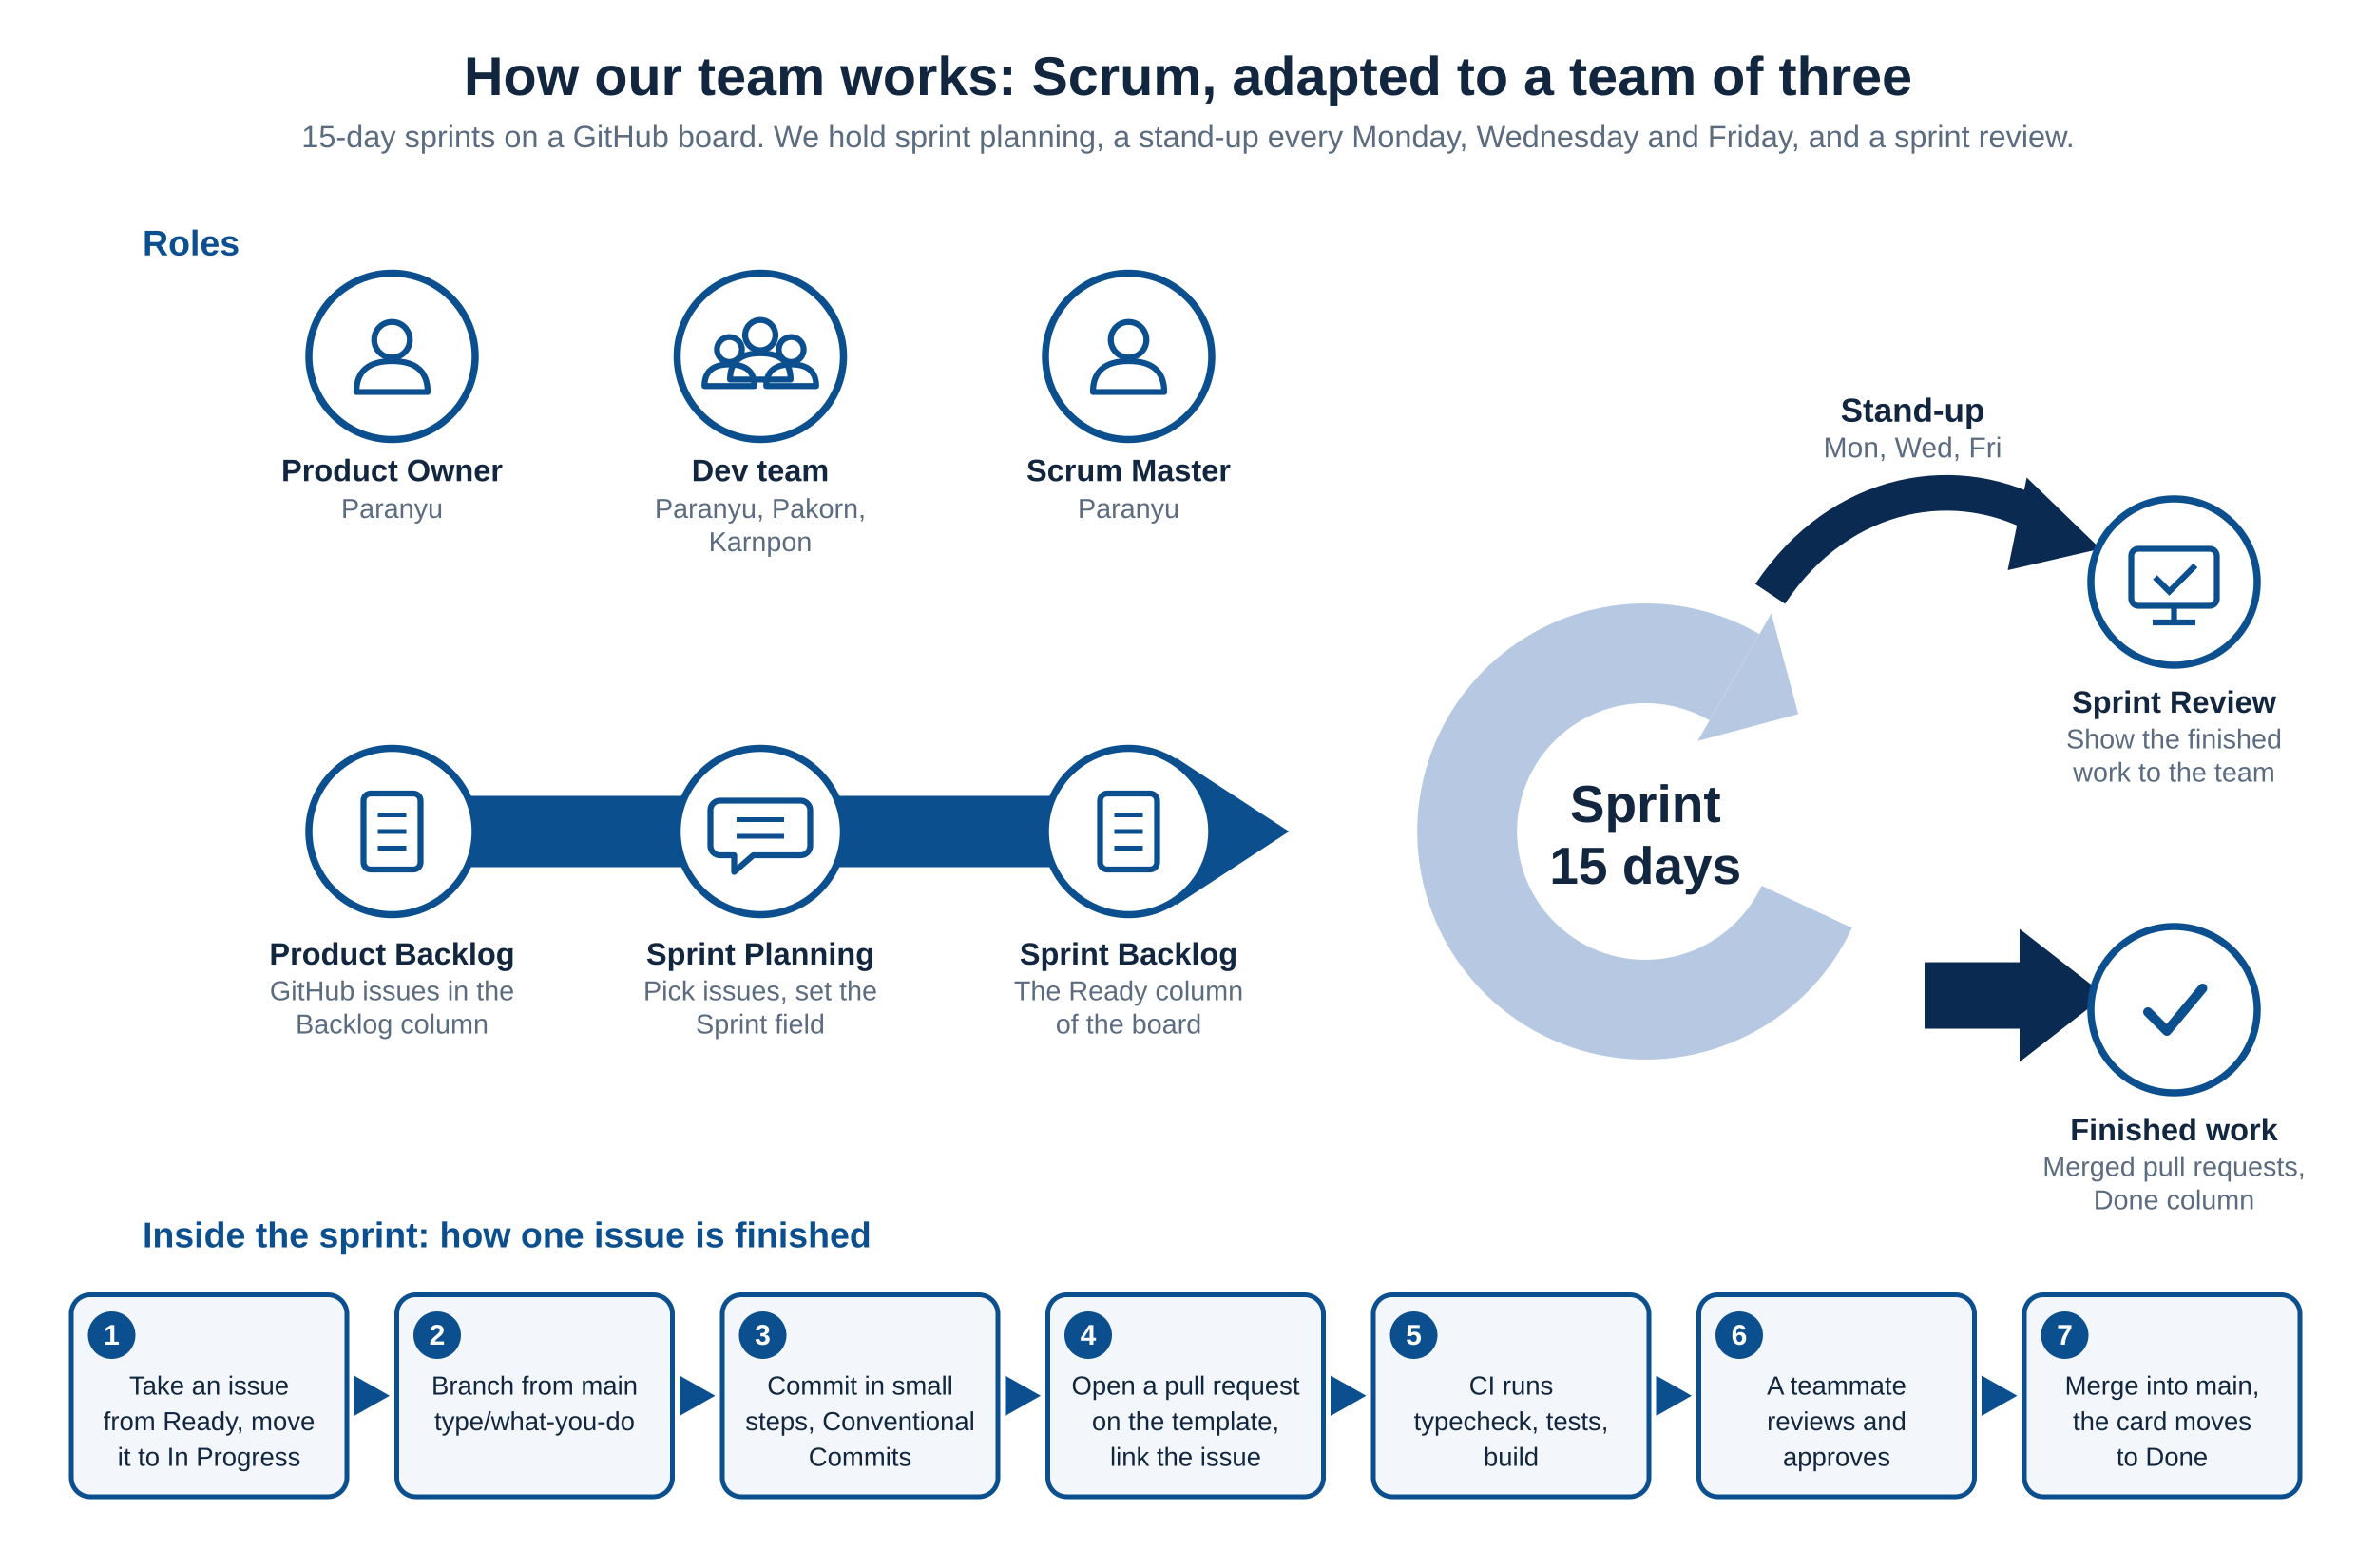
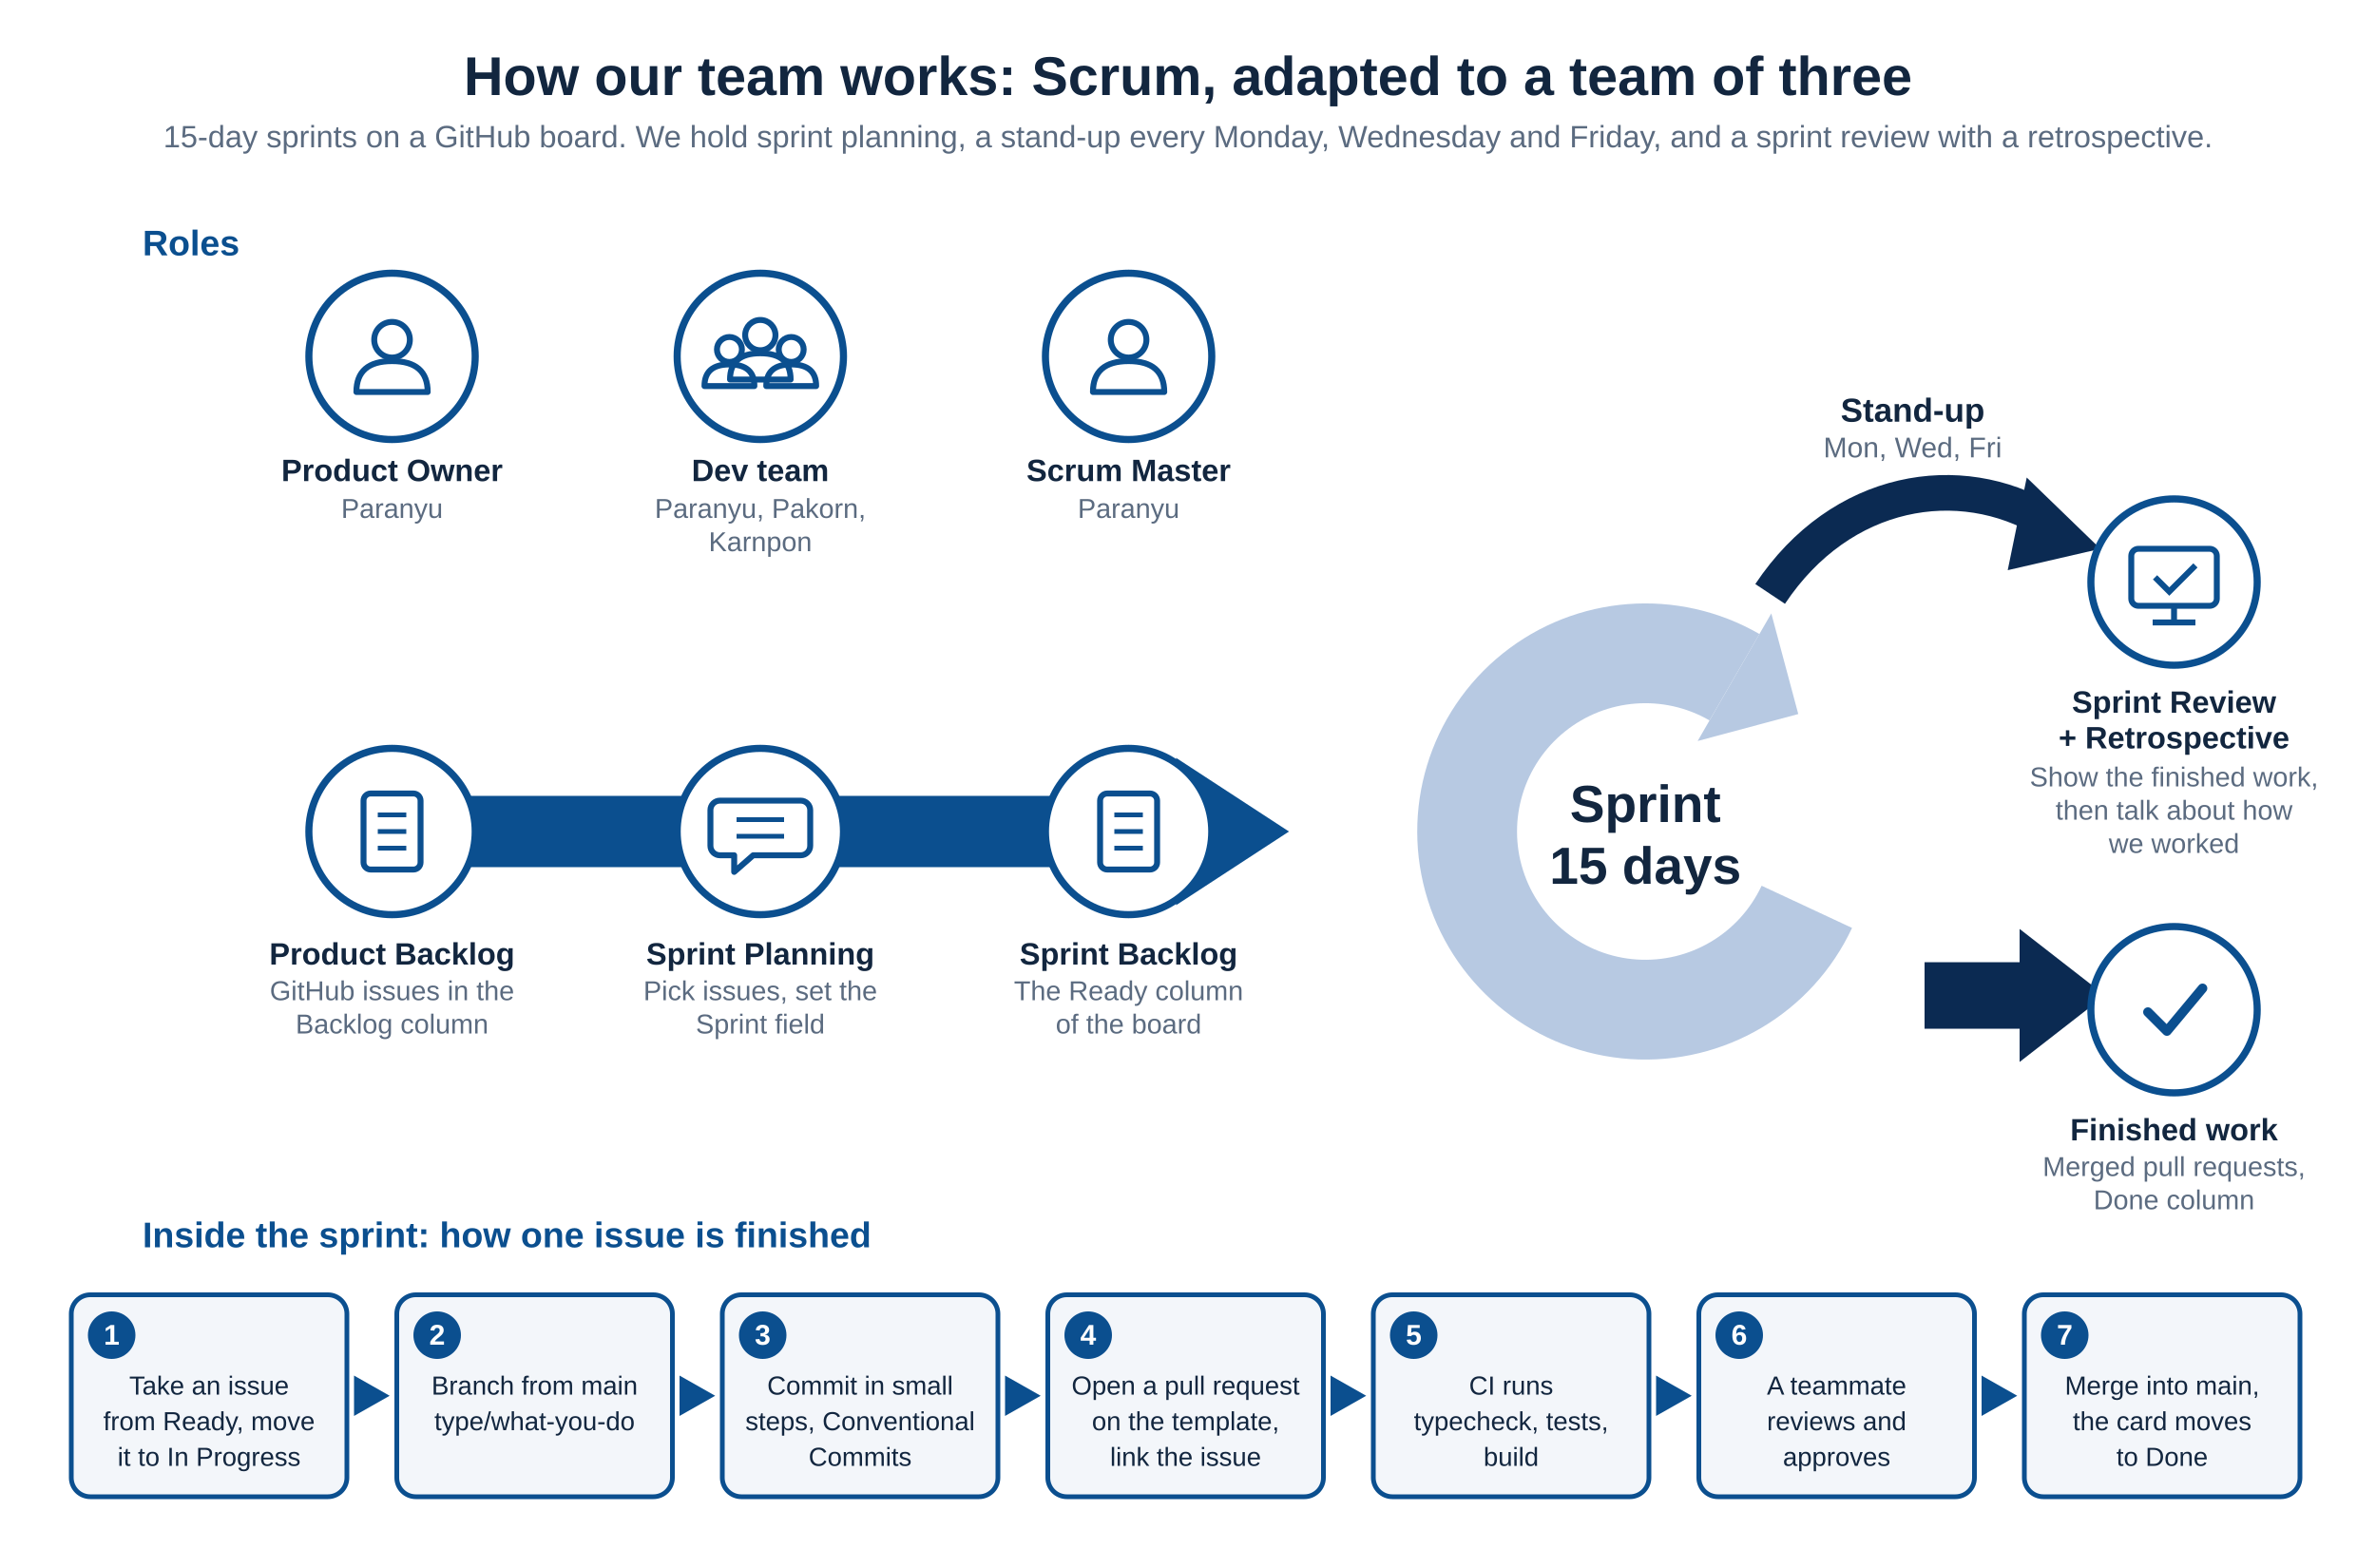
<svg xmlns="http://www.w3.org/2000/svg" width="2000" height="1320" viewBox="0 0 2000 1320" font-family="Liberation Sans, Arial, Helvetica, sans-serif">
  <rect width="2000" height="1320" fill="#fff" />
  <text x="1000.0" y="80" text-anchor="middle" font-size="46" font-weight="700" fill="#12263f">How our team works: Scrum, adapted to a team of three</text>
-   <text x="1000.0" y="124" text-anchor="middle" font-size="26" fill="#5b6b80">15-day sprints on a GitHub board. We hold sprint planning, a stand-up every Monday, Wednesday and Friday, and a sprint review.</text>
+   <text x="1000.0" y="124" text-anchor="middle" font-size="26" fill="#5b6b80">15-day sprints on a GitHub board. We hold sprint planning, a stand-up every Monday, Wednesday and Friday, and a sprint review with a retrospective.</text>
  <text x="120" y="215" text-anchor="start" font-size="30" font-weight="700" fill="#0b4f8f">Roles</text>
  <circle cx="330" cy="300" r="70" fill="#fff" stroke="#0b4f8f" stroke-width="6" />
  <circle cx="330" cy="286.0" r="15.0" fill="none" stroke="#0b4f8f" stroke-width="5" />
  <path d="M 300.0 330.0 Q 300.0 304.0 330 304.0 Q 360.0 304.0 360.0 330.0 Z" fill="none" stroke="#0b4f8f" stroke-width="5" stroke-linejoin="round" />
  <text x="330" y="405" text-anchor="middle" font-size="26" font-weight="700" fill="#12263f">Product Owner</text>
  <text x="330" y="436" text-anchor="middle" font-size="23" font-weight="400" fill="#5b6b80">Paranyu</text>
  <circle cx="640" cy="300" r="70" fill="#fff" stroke="#0b4f8f" stroke-width="6" />
  <circle cx="614" cy="294.2" r="10.5" fill="none" stroke="#0b4f8f" stroke-width="5" />
  <path d="M 593.0 325.0 Q 593.0 306.8 614 306.8 Q 635.0 306.8 635.0 325.0 Z" fill="none" stroke="#0b4f8f" stroke-width="5" stroke-linejoin="round" />
  <circle cx="666" cy="294.2" r="10.5" fill="none" stroke="#0b4f8f" stroke-width="5" />
  <path d="M 645.0 325.0 Q 645.0 306.8 666 306.8 Q 687.0 306.8 687.0 325.0 Z" fill="none" stroke="#0b4f8f" stroke-width="5" stroke-linejoin="round" />
  <circle cx="640" cy="282.1" r="12.75" fill="none" stroke="#0b4f8f" stroke-width="5" />
  <path d="M 614.5 319.5 Q 614.5 297.4 640 297.4 Q 665.5 297.4 665.5 319.5 Z" fill="none" stroke="#0b4f8f" stroke-width="5" stroke-linejoin="round" />
  <text x="640" y="405" text-anchor="middle" font-size="26" font-weight="700" fill="#12263f">Dev team</text>
  <text x="640" y="436" text-anchor="middle" font-size="23" font-weight="400" fill="#5b6b80">Paranyu, Pakorn,</text>
  <text x="640" y="464" text-anchor="middle" font-size="23" font-weight="400" fill="#5b6b80">Karnpon</text>
  <circle cx="950" cy="300" r="70" fill="#fff" stroke="#0b4f8f" stroke-width="6" />
  <circle cx="950" cy="286.0" r="15.0" fill="none" stroke="#0b4f8f" stroke-width="5" />
  <path d="M 920.0 330.0 Q 920.0 304.0 950 304.0 Q 980.0 304.0 980.0 330.0 Z" fill="none" stroke="#0b4f8f" stroke-width="5" stroke-linejoin="round" />
  <text x="950" y="405" text-anchor="middle" font-size="26" font-weight="700" fill="#12263f">Scrum Master</text>
  <text x="950" y="436" text-anchor="middle" font-size="23" font-weight="400" fill="#5b6b80">Paranyu</text>
  <rect x="330" y="670" width="660" height="60" fill="#0b4f8f" />
  <polygon points="990,638 1085,700 990,762" fill="#0b4f8f" />
  <circle cx="330" cy="700" r="70" fill="#fff" stroke="#0b4f8f" stroke-width="6" />
  <rect x="306" y="668" width="48" height="64" rx="6" fill="none" stroke="#0b4f8f" stroke-width="5" />
  <line x1="318" y1="686" x2="342" y2="686" stroke="#0b4f8f" stroke-width="4" />
  <line x1="318" y1="700" x2="342" y2="700" stroke="#0b4f8f" stroke-width="4" />
  <line x1="318" y1="714" x2="342" y2="714" stroke="#0b4f8f" stroke-width="4" />
  <text x="330" y="812" text-anchor="middle" font-size="26" font-weight="700" fill="#12263f">Product Backlog</text>
  <text x="330" y="842" text-anchor="middle" font-size="23" font-weight="400" fill="#5b6b80">GitHub issues in the</text>
  <text x="330" y="870" text-anchor="middle" font-size="23" font-weight="400" fill="#5b6b80">Backlog column</text>
  <circle cx="640" cy="700" r="70" fill="#fff" stroke="#0b4f8f" stroke-width="6" />
  <path d="M 606 674 h 68 a 8 8 0 0 1 8 8 v 30 a 8 8 0 0 1 -8 8 h -40 l -16 14 v -14 h -12 a 8 8 0 0 1 -8 -8 v -30 a 8 8 0 0 1 8 -8 z" fill="none" stroke="#0b4f8f" stroke-width="5" stroke-linejoin="round" />
  <line x1="620" y1="690" x2="660" y2="690" stroke="#0b4f8f" stroke-width="4" />
  <line x1="620" y1="704" x2="660" y2="704" stroke="#0b4f8f" stroke-width="4" />
  <text x="640" y="812" text-anchor="middle" font-size="26" font-weight="700" fill="#12263f">Sprint Planning</text>
  <text x="640" y="842" text-anchor="middle" font-size="23" font-weight="400" fill="#5b6b80">Pick issues, set the</text>
  <text x="640" y="870" text-anchor="middle" font-size="23" font-weight="400" fill="#5b6b80">Sprint field</text>
  <circle cx="950" cy="700" r="70" fill="#fff" stroke="#0b4f8f" stroke-width="6" />
  <rect x="926" y="668" width="48" height="64" rx="6" fill="none" stroke="#0b4f8f" stroke-width="5" />
  <line x1="938" y1="686" x2="962" y2="686" stroke="#0b4f8f" stroke-width="4" />
  <line x1="938" y1="700" x2="962" y2="700" stroke="#0b4f8f" stroke-width="4" />
  <line x1="938" y1="714" x2="962" y2="714" stroke="#0b4f8f" stroke-width="4" />
  <text x="950" y="812" text-anchor="middle" font-size="26" font-weight="700" fill="#12263f">Sprint Backlog</text>
  <text x="950" y="842" text-anchor="middle" font-size="23" font-weight="400" fill="#5b6b80">The Ready column</text>
  <text x="950" y="870" text-anchor="middle" font-size="23" font-weight="400" fill="#5b6b80">of the board</text>
  <path d="M 1520.9 763.4 A 150 150 0 1 1 1460.0 570.1" fill="none" stroke="#b7c9e2" stroke-width="84" />
  <polygon points="1491.0,516.4 1513.7,601.1 1429.0,623.8" fill="#b7c9e2" />
  <text x="1385" y="692" text-anchor="middle" font-size="44" font-weight="700" fill="#12263f">Sprint</text>
  <text x="1385" y="744" text-anchor="middle" font-size="44" font-weight="700" fill="#12263f">15 days</text>
  <path d="M 1490 500 C 1550 410 1650 395 1722 438" fill="none" stroke="#0b2a52" stroke-width="30" />
  <polygon points="1706,402 1768,462 1690,480" fill="#0b2a52" />
  <text x="1610" y="355" text-anchor="middle" font-size="28" font-weight="700" fill="#12263f">Stand-up</text>
  <text x="1610" y="385" text-anchor="middle" font-size="24" font-weight="400" fill="#5b6b80">Mon, Wed, Fri</text>
  <circle cx="1830" cy="490" r="70" fill="#fff" stroke="#0b4f8f" stroke-width="6" />
  <rect x="1794" y="462" width="72" height="48" rx="6" fill="none" stroke="#0b4f8f" stroke-width="5" />
  <line x1="1830" y1="510" x2="1830" y2="524" stroke="#0b4f8f" stroke-width="5" />
  <line x1="1812" y1="524" x2="1848" y2="524" stroke="#0b4f8f" stroke-width="5" />
  <polyline points="1814,486 1826,498 1848,476" fill="none" stroke="#0b4f8f" stroke-width="5" />
  <text x="1830" y="600" text-anchor="middle" font-size="26" font-weight="700" fill="#12263f">Sprint Review</text>
-   <text x="1830" y="630" text-anchor="middle" font-size="23" font-weight="400" fill="#5b6b80">Show the finished</text>
-   <text x="1830" y="658" text-anchor="middle" font-size="23" font-weight="400" fill="#5b6b80">work to the team</text>
+   <text x="1830" y="630" text-anchor="middle" font-size="26" font-weight="700" fill="#12263f">+ Retrospective</text>
+   <text x="1830" y="662" text-anchor="middle" font-size="23" font-weight="400" fill="#5b6b80">Show the finished work,</text>
+   <text x="1830" y="690" text-anchor="middle" font-size="23" font-weight="400" fill="#5b6b80">then talk about how</text>
+   <text x="1830" y="718" text-anchor="middle" font-size="23" font-weight="400" fill="#5b6b80">we worked</text>
  <polygon points="1620,810 1700,810 1700,782 1772,838 1700,894 1700,866 1620,866" fill="#0b2a52" />
  <circle cx="1830" cy="850" r="70" fill="#fff" stroke="#0b4f8f" stroke-width="6" />
  <polyline points="1808,852 1824,868 1854,832" fill="none" stroke="#0b4f8f" stroke-width="8" stroke-linecap="round" stroke-linejoin="round" />
  <text x="1830" y="960" text-anchor="middle" font-size="26" font-weight="700" fill="#12263f">Finished work</text>
  <text x="1830" y="990" text-anchor="middle" font-size="23" font-weight="400" fill="#5b6b80">Merged pull requests,</text>
  <text x="1830" y="1018" text-anchor="middle" font-size="23" font-weight="400" fill="#5b6b80">Done column</text>
  <text x="120" y="1050" text-anchor="start" font-size="30" font-weight="700" fill="#0b4f8f">Inside the sprint: how one issue is finished</text>
  <rect x="60" y="1090" width="232" height="170" rx="16" fill="#f3f6fa" stroke="#0b4f8f" stroke-width="4" />
  <circle cx="94" cy="1124" r="20" fill="#0b4f8f" />
  <text x="94" y="1132" text-anchor="middle" font-size="24" font-weight="700" fill="#fff">1</text>
  <text x="176.0" y="1174" text-anchor="middle" font-size="22" font-weight="400" fill="#12263f">Take an issue</text>
  <text x="176.0" y="1204" text-anchor="middle" font-size="22" font-weight="400" fill="#12263f">from Ready, move</text>
  <text x="176.0" y="1234" text-anchor="middle" font-size="22" font-weight="400" fill="#12263f">it to In Progress</text>
  <polygon points="298,1158 328,1175 298,1192" fill="#0b4f8f" />
  <rect x="334" y="1090" width="232" height="170" rx="16" fill="#f3f6fa" stroke="#0b4f8f" stroke-width="4" />
  <circle cx="368" cy="1124" r="20" fill="#0b4f8f" />
  <text x="368" y="1132" text-anchor="middle" font-size="24" font-weight="700" fill="#fff">2</text>
  <text x="450.0" y="1174" text-anchor="middle" font-size="22" font-weight="400" fill="#12263f">Branch from main</text>
  <text x="450.0" y="1204" text-anchor="middle" font-size="22" font-weight="400" fill="#12263f">type/what-you-do</text>
  <polygon points="572,1158 602,1175 572,1192" fill="#0b4f8f" />
  <rect x="608" y="1090" width="232" height="170" rx="16" fill="#f3f6fa" stroke="#0b4f8f" stroke-width="4" />
  <circle cx="642" cy="1124" r="20" fill="#0b4f8f" />
  <text x="642" y="1132" text-anchor="middle" font-size="24" font-weight="700" fill="#fff">3</text>
  <text x="724.0" y="1174" text-anchor="middle" font-size="22" font-weight="400" fill="#12263f">Commit in small</text>
  <text x="724.0" y="1204" text-anchor="middle" font-size="22" font-weight="400" fill="#12263f">steps, Conventional</text>
  <text x="724.0" y="1234" text-anchor="middle" font-size="22" font-weight="400" fill="#12263f">Commits</text>
  <polygon points="846,1158 876,1175 846,1192" fill="#0b4f8f" />
  <rect x="882" y="1090" width="232" height="170" rx="16" fill="#f3f6fa" stroke="#0b4f8f" stroke-width="4" />
  <circle cx="916" cy="1124" r="20" fill="#0b4f8f" />
  <text x="916" y="1132" text-anchor="middle" font-size="24" font-weight="700" fill="#fff">4</text>
  <text x="998.0" y="1174" text-anchor="middle" font-size="22" font-weight="400" fill="#12263f">Open a pull request</text>
  <text x="998.0" y="1204" text-anchor="middle" font-size="22" font-weight="400" fill="#12263f">on the template,</text>
  <text x="998.0" y="1234" text-anchor="middle" font-size="22" font-weight="400" fill="#12263f">link the issue</text>
  <polygon points="1120,1158 1150,1175 1120,1192" fill="#0b4f8f" />
  <rect x="1156" y="1090" width="232" height="170" rx="16" fill="#f3f6fa" stroke="#0b4f8f" stroke-width="4" />
  <circle cx="1190" cy="1124" r="20" fill="#0b4f8f" />
  <text x="1190" y="1132" text-anchor="middle" font-size="24" font-weight="700" fill="#fff">5</text>
  <text x="1272.0" y="1174" text-anchor="middle" font-size="22" font-weight="400" fill="#12263f">CI runs</text>
  <text x="1272.0" y="1204" text-anchor="middle" font-size="22" font-weight="400" fill="#12263f">typecheck, tests,</text>
  <text x="1272.0" y="1234" text-anchor="middle" font-size="22" font-weight="400" fill="#12263f">build</text>
  <polygon points="1394,1158 1424,1175 1394,1192" fill="#0b4f8f" />
  <rect x="1430" y="1090" width="232" height="170" rx="16" fill="#f3f6fa" stroke="#0b4f8f" stroke-width="4" />
  <circle cx="1464" cy="1124" r="20" fill="#0b4f8f" />
  <text x="1464" y="1132" text-anchor="middle" font-size="24" font-weight="700" fill="#fff">6</text>
  <text x="1546.0" y="1174" text-anchor="middle" font-size="22" font-weight="400" fill="#12263f">A teammate</text>
  <text x="1546.0" y="1204" text-anchor="middle" font-size="22" font-weight="400" fill="#12263f">reviews and</text>
  <text x="1546.0" y="1234" text-anchor="middle" font-size="22" font-weight="400" fill="#12263f">approves</text>
  <polygon points="1668,1158 1698,1175 1668,1192" fill="#0b4f8f" />
  <rect x="1704" y="1090" width="232" height="170" rx="16" fill="#f3f6fa" stroke="#0b4f8f" stroke-width="4" />
  <circle cx="1738" cy="1124" r="20" fill="#0b4f8f" />
  <text x="1738" y="1132" text-anchor="middle" font-size="24" font-weight="700" fill="#fff">7</text>
  <text x="1820.0" y="1174" text-anchor="middle" font-size="22" font-weight="400" fill="#12263f">Merge into main,</text>
  <text x="1820.0" y="1204" text-anchor="middle" font-size="22" font-weight="400" fill="#12263f">the card moves</text>
  <text x="1820.0" y="1234" text-anchor="middle" font-size="22" font-weight="400" fill="#12263f">to Done</text>
</svg>
